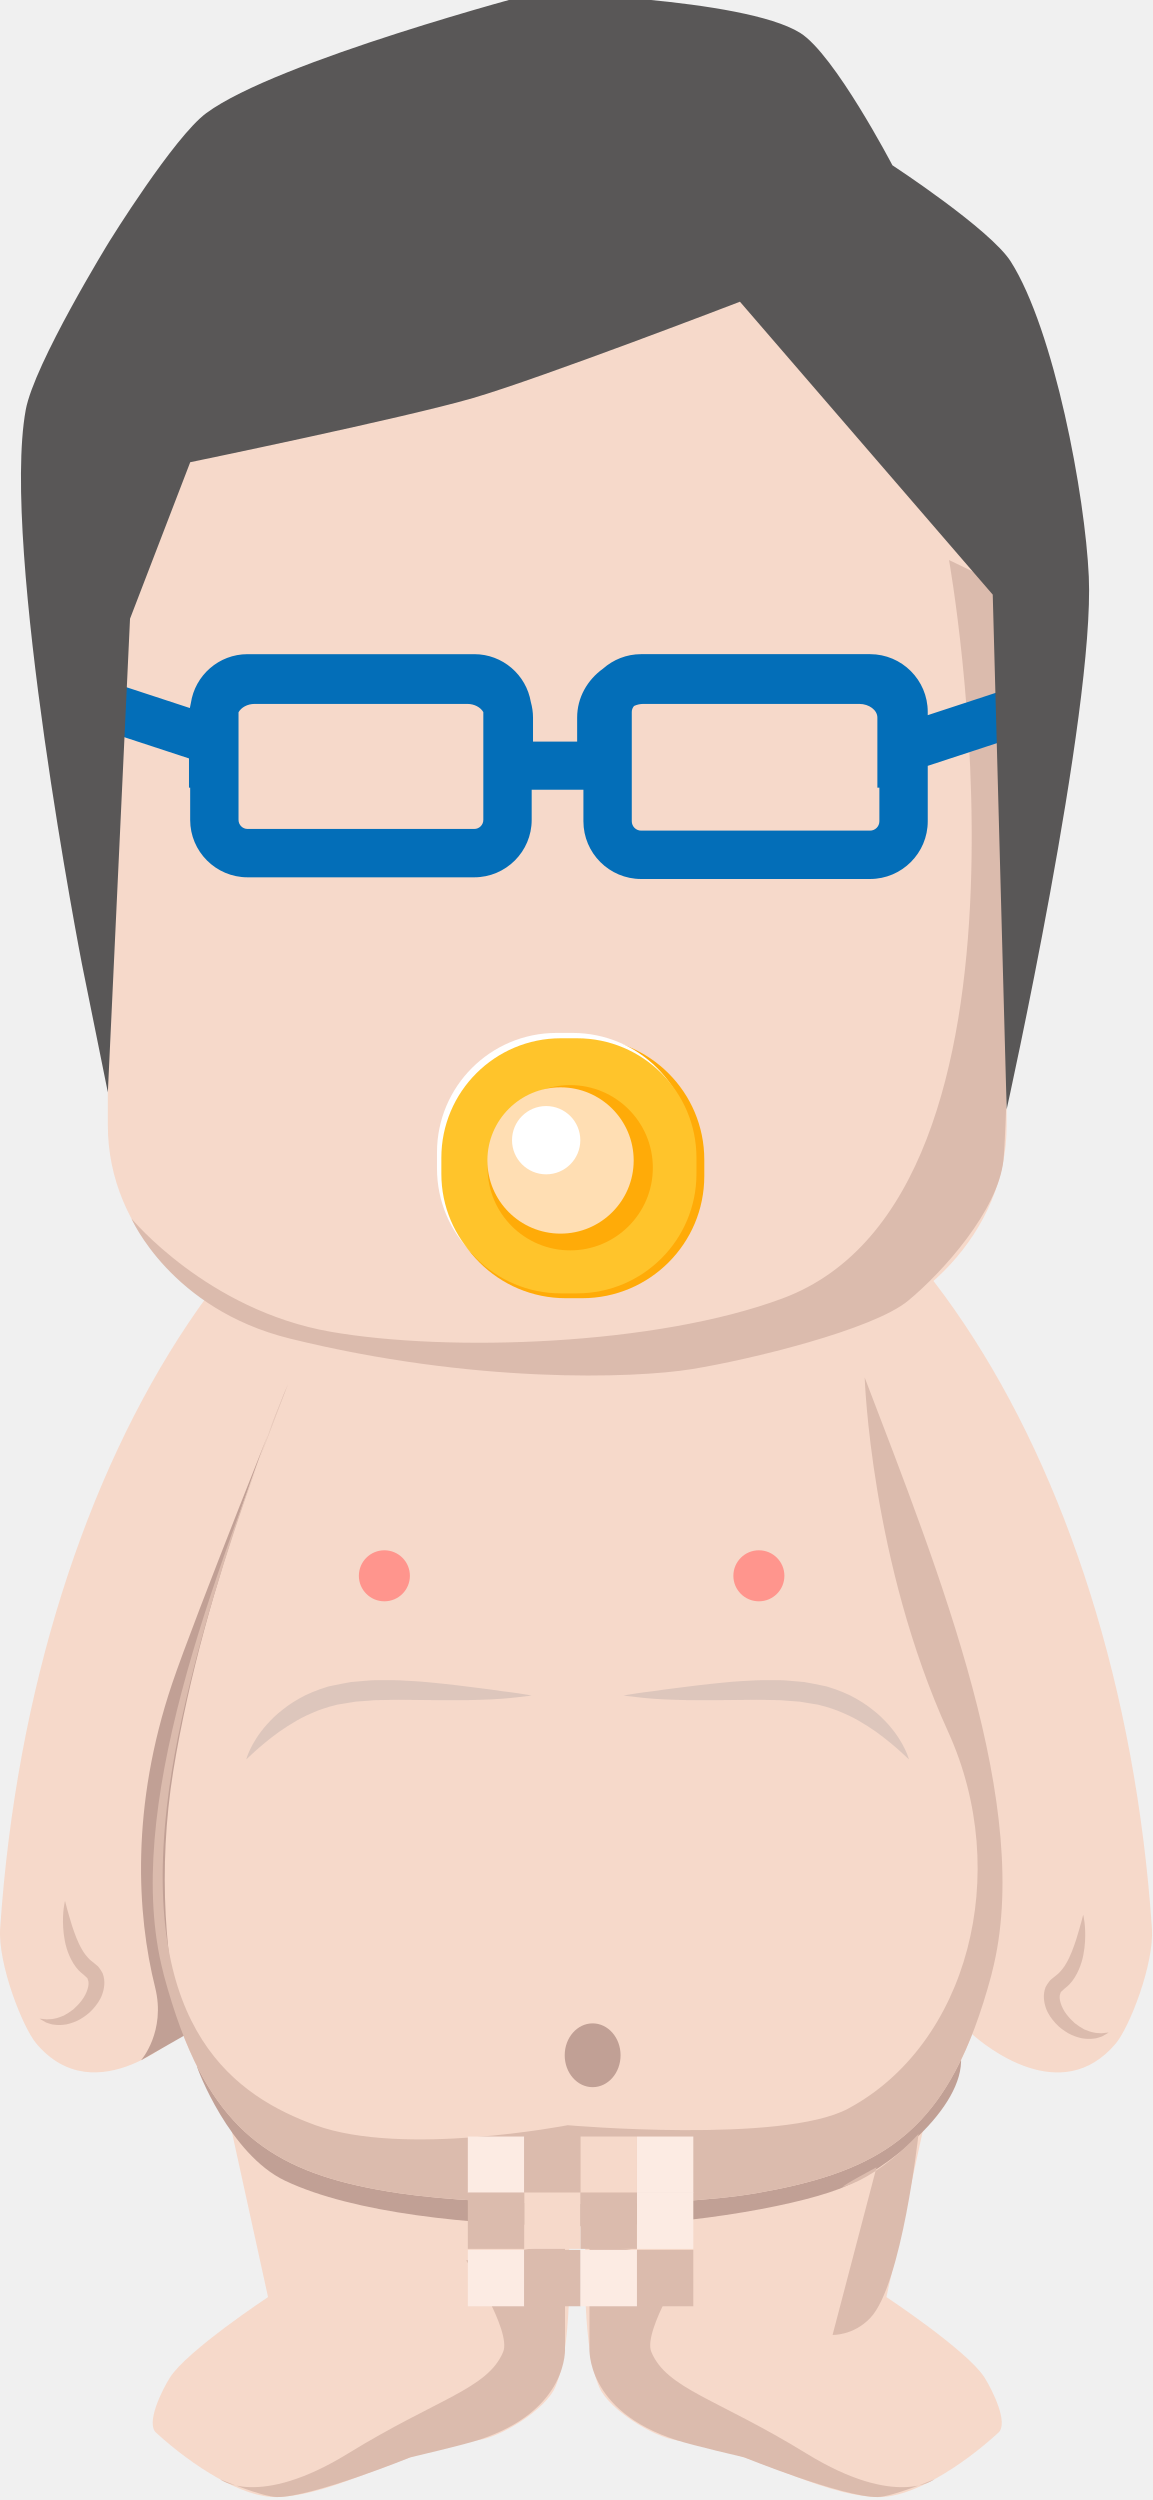
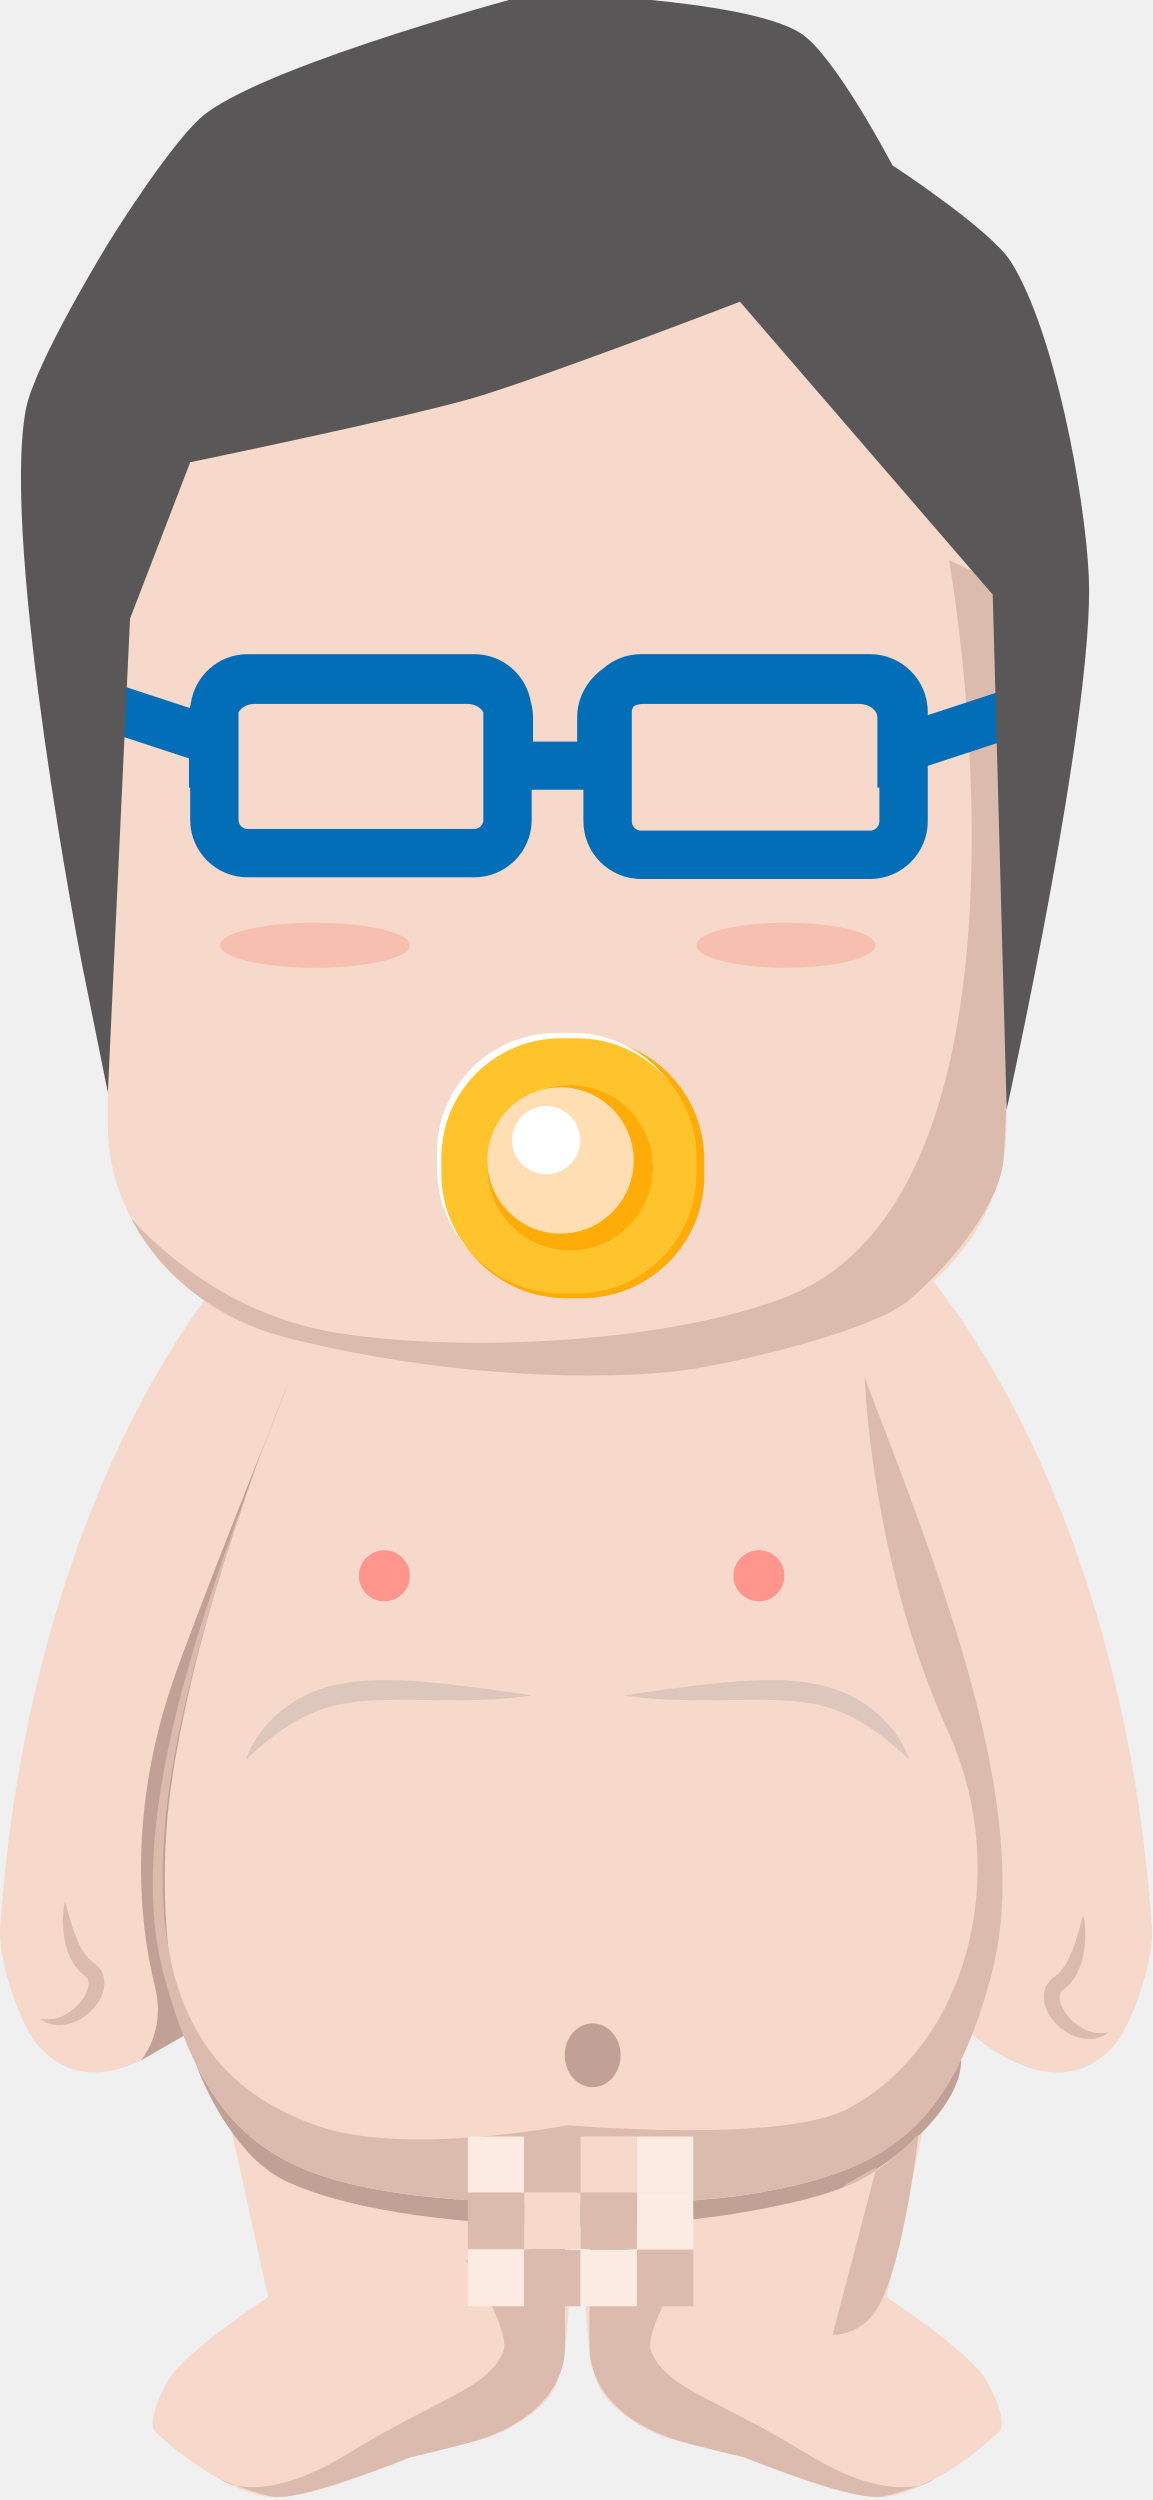
<svg xmlns="http://www.w3.org/2000/svg" version="1.1" id="layout_1" x="0px" y="0px" width="119.107px" height="258.462px" viewBox="0 0 119.107 258.462" enable-background="new 0 0 119.107 258.462" xml:space="preserve">
  <g>
    <g>
      <g>
        <g>
          <g>
            <g>
              <path fill="#F6D9CA" d="M95.436,220.177l-3.793,17.305c0,0,8.378,5.545,10.136,8.311c0.789,1.241,2.529,4.708,1.445,5.702        c-3.787,3.473-8.982,6.783-12.528,6.663c-6.226-0.21-13.04-4.865-20.743-5.879c-2.434-0.32-7.002-3.2-7.986-5.449        c-3.339-7.631,0-33.317,0-33.317L95.436,220.177z" />
            </g>
            <path fill="#DBBBAD" d="M71.159,233.69c0,0-4.733,7.293-3.821,9.465c1.609,3.832,6.755,4.794,16.051,10.509       c9.295,5.716,13.214,2.653,13.214,2.653s-4.36,1.832-5.907,1.841c-3.589,0.022-13.758-4.103-13.758-4.103       s-5.269-1.225-6.984-1.775c-9.47-3.04-9.012-9.54-9.012-9.54v-10.924L71.159,233.69z" />
          </g>
          <g>
            <g>
              <path fill="#F6D9CA" d="M23.919,220.177l3.793,17.305c0,0-8.378,5.545-10.136,8.311c-0.789,1.241-2.529,4.708-1.445,5.702        c3.787,3.473,8.982,6.783,12.528,6.663c6.226-0.21,13.04-4.865,20.743-5.879c2.434-0.32,7.002-3.2,7.986-5.449        c3.339-7.631,0-33.317,0-33.317L23.919,220.177z" />
            </g>
            <path fill="#DBBBAD" d="M48.196,233.69c0,0,4.733,7.293,3.821,9.465c-1.609,3.832-6.755,4.794-16.051,10.509       s-13.214,2.653-13.214,2.653s4.36,1.832,5.907,1.841c3.589,0.022,13.758-4.103,13.758-4.103s5.269-1.225,6.984-1.775       c9.47-3.04,9.012-9.54,9.012-9.54v-10.924L48.196,233.69z" />
          </g>
        </g>
        <path fill="#C1A095" d="M86.725,226.31c4.983-1.906,13.006-8.406,12.624-13.656l-1.811,1.14     c-2.982,1.525-18.369,8.838-39.277,8.838c-17.367,0-29.883-5.044-35.16-7.629l-2.742-1.395c0.01,0.241,3.373,9.122,9.117,11.847     c7.109,3.373,19.197,4.563,29.718,4.702C69.717,230.295,81.74,228.217,86.725,226.31z" />
        <g>
          <g>
            <g>
              <path fill="#F6D9CA" d="M119.09,199.365c-3.346-49.428-28.628-87.881-59.375-88.15v-0.013c-0.054,0-0.107,0.006-0.162,0.006        c-0.054,0-0.107-0.006-0.162-0.006v0.013c-30.747,0.269-56.029,38.722-59.375,88.15c-0.248,3.668,2.318,10.223,3.741,11.91        c6.188,7.333,15.07-1.176,15.07-1.176c-0.004-0.016-0.007-0.033-0.011-0.048c4.283,11.224,10.688,14.944,22.415,16.691        c9.14,1.362,27.86,1.585,36.965,0c11.585-2.017,18.011-5.495,22.304-16.441c1.351,1.2,9.207,7.659,14.847,0.975        C116.771,209.589,119.338,203.033,119.09,199.365z" />
              <path fill="#C1A095" d="M29.771,143.106c0,0-9.704,24.223-11.972,30.948c-4.287,12.706-3.656,23.821-1.762,31.411        C17.178,210.041,14.58,213,14.58,213l4.496-2.571c-1.996-6.941-2.81-17.216-1.154-27.389        C21.139,163.269,29.771,143.106,29.771,143.106z" />
              <path fill="#DBBBAD" d="M16.87,203.9c0.024,0.091,0.039,0.187,0.064,0.278c4.273,15.897,10.724,20.54,24.299,22.563        c9.14,1.362,27.86,1.585,36.965,0c13.522-2.354,20.026-6.666,24.299-22.563c0.025-0.091,0.04-0.187,0.064-0.278        c4.363-16.881-5.379-41.092-13.165-61.486c0,0,0.615,19.009,8.636,36.646c6.643,14.608,2.048,32.307-10.357,38.945        c-6.803,3.64-28.983,1.709-28.983,1.709s-17.008,3.304-26.073,0c-8.095-2.951-18.037-9.588-15.355-33.027        c2.084-18.208,12.509-43.581,12.509-43.581l-0.001,0.002C22.031,163.356,12.557,187.21,16.87,203.9z" />
            </g>
            <circle fill="#FF958D" cx="39.739" cy="162.914" r="2.638" />
            <circle fill="#FF958D" cx="78.457" cy="162.914" r="2.638" />
            <path fill="#DDC6BC" d="M54.964,175.289c0,0-0.53,0.081-1.457,0.18c-0.925,0.111-2.247,0.224-3.864,0.263       c-0.812,0.034-1.671,0.049-2.584,0.042c-0.916-0.002-1.868,0.008-2.851-0.013c-0.971-0.01-1.974-0.02-2.994-0.031       c-0.507-0.011-0.998,0.027-1.501,0.027c-0.499,0.01-1.01,0.002-1.486,0.06l-1.454,0.106c-0.459,0.075-0.915,0.151-1.369,0.225       l-0.341,0.054l-0.085,0.013l-0.043,0.007l-0.021,0.003l-0.011,0.002c-0.066,0.017,0.078-0.022,0.059-0.017l-0.181,0.049       l-0.723,0.188c-0.463,0.132-0.769,0.254-1.175,0.392c-0.773,0.318-1.532,0.647-2.192,1.037       c-0.666,0.381-1.275,0.778-1.826,1.161c-1.079,0.783-1.93,1.506-2.509,2.028c-0.578,0.523-0.897,0.841-0.897,0.841       s0.088-0.389,0.398-1.039c0.31-0.648,0.83-1.567,1.729-2.577c0.452-0.503,0.979-1.04,1.65-1.547       c0.647-0.523,1.431-1.024,2.326-1.474c0.45-0.217,1.024-0.456,1.492-0.619l0.7-0.23l0.177-0.056l0.082-0.022l0.013-0.003       l0.026-0.005l0.051-0.011l0.103-0.021l0.413-0.084c0.552-0.109,1.111-0.233,1.675-0.322l1.689-0.146       c0.57-0.058,1.118-0.044,1.669-0.049c0.548,0,1.105-0.006,1.636,0.019c1.058,0.058,2.117,0.106,3.098,0.209       c1.984,0.188,3.804,0.413,5.353,0.616c0.774,0.09,1.486,0.197,2.12,0.291c0.641,0.071,1.199,0.154,1.659,0.218       C54.439,175.19,54.964,175.289,54.964,175.289z" />
            <path fill="#DDC6BC" d="M64.466,175.289c0,0,0.53,0.081,1.457,0.18c0.925,0.111,2.247,0.224,3.864,0.263       c0.812,0.034,1.671,0.049,2.584,0.042c0.916-0.002,1.868,0.008,2.851-0.013c0.971-0.01,1.974-0.02,2.994-0.031       c0.507-0.011,0.998,0.027,1.501,0.027c0.499,0.01,1.01,0.002,1.486,0.06l1.454,0.106c0.459,0.075,0.915,0.151,1.369,0.225       l0.341,0.054l0.085,0.013l0.043,0.007l0.021,0.003l0.011,0.002c0.066,0.017-0.078-0.022-0.059-0.017l0.181,0.049l0.723,0.188       c0.463,0.132,0.769,0.254,1.175,0.392c0.773,0.318,1.532,0.647,2.192,1.037c0.666,0.381,1.275,0.778,1.826,1.161       c1.079,0.783,1.93,1.506,2.509,2.028c0.578,0.523,0.897,0.841,0.897,0.841s-0.088-0.389-0.398-1.039       c-0.31-0.648-0.83-1.567-1.729-2.577c-0.452-0.503-0.979-1.04-1.65-1.547c-0.647-0.523-1.431-1.024-2.326-1.474       c-0.45-0.217-1.024-0.456-1.492-0.619l-0.7-0.23l-0.177-0.056l-0.082-0.022l-0.013-0.003l-0.026-0.005l-0.051-0.011       l-0.103-0.021l-0.413-0.084c-0.552-0.109-1.111-0.233-1.675-0.322l-1.689-0.146c-0.57-0.058-1.118-0.044-1.669-0.049       c-0.548,0-1.105-0.006-1.636,0.019c-1.058,0.058-2.117,0.106-3.098,0.209c-1.984,0.188-3.804,0.413-5.353,0.616       c-0.774,0.09-1.486,0.197-2.12,0.291c-0.641,0.071-1.199,0.154-1.659,0.218C64.99,175.19,64.466,175.289,64.466,175.289z" />
            <path fill="#DBBBAD" d="M6.722,196.522c0,0,0.265,1.097,0.742,2.621c0.255,0.752,0.555,1.63,1.02,2.417       c0.221,0.4,0.513,0.746,0.807,1.043l0.6,0.486c0.112,0.108,0.187,0.133,0.329,0.31c0.144,0.187,0.278,0.395,0.39,0.605       c0.304,0.794,0.173,1.554-0.038,2.177c-0.224,0.627-0.604,1.125-0.993,1.557c-0.389,0.437-0.853,0.76-1.303,1.028       c-0.462,0.258-0.937,0.418-1.381,0.519c-0.456,0.077-0.87,0.099-1.236,0.042c-0.362-0.012-0.66-0.17-0.897-0.23       c-0.453-0.241-0.673-0.4-0.673-0.4s0.271,0.028,0.746,0.077c0.237-0.033,0.508,0.001,0.81-0.083       c0.304-0.049,0.622-0.18,0.958-0.314c0.328-0.175,0.655-0.388,0.982-0.641c0.312-0.276,0.612-0.589,0.876-0.941       c0.519-0.689,0.853-1.648,0.622-2.145c-0.029-0.024-0.035-0.05-0.031-0.095c-0.003-0.052-0.173-0.173-0.251-0.256l-0.075-0.069       l-0.037-0.034l-0.019-0.017c-0.022-0.017,0.172,0.134,0.087,0.067l-0.006-0.005l-0.012-0.01l-0.197-0.16       c-0.126-0.11-0.269-0.21-0.376-0.331c-0.457-0.471-0.753-1.015-0.985-1.53c-0.456-1.043-0.59-2.048-0.648-2.894       C6.425,197.618,6.722,196.522,6.722,196.522z" />
            <path fill="#DBBBAD" d="M111.985,197.957c0,0-0.265,1.097-0.742,2.621c-0.255,0.752-0.555,1.63-1.02,2.417       c-0.221,0.4-0.513,0.746-0.807,1.043l-0.6,0.486c-0.112,0.108-0.187,0.133-0.329,0.31c-0.144,0.187-0.278,0.395-0.39,0.605       c-0.304,0.794-0.173,1.554,0.038,2.177c0.224,0.627,0.604,1.125,0.993,1.557c0.389,0.437,0.853,0.76,1.303,1.028       c0.462,0.258,0.937,0.418,1.381,0.519c0.456,0.077,0.87,0.099,1.236,0.042c0.362-0.012,0.66-0.17,0.897-0.23       c0.453-0.241,0.673-0.4,0.673-0.4s-0.271,0.028-0.746,0.077c-0.237-0.033-0.508,0.001-0.81-0.083       c-0.304-0.049-0.622-0.18-0.958-0.314c-0.328-0.175-0.655-0.388-0.982-0.641c-0.312-0.276-0.612-0.589-0.876-0.941       c-0.519-0.689-0.853-1.647-0.622-2.145c0.029-0.024,0.035-0.05,0.031-0.095c0.003-0.052,0.173-0.173,0.251-0.256l0.075-0.069       l0.037-0.034l0.019-0.017c0.022-0.017-0.172,0.134-0.087,0.067l0.006-0.005l0.012-0.01l0.197-0.16       c0.126-0.11,0.269-0.21,0.376-0.331c0.457-0.471,0.753-1.015,0.985-1.53c0.456-1.043,0.59-2.048,0.648-2.894       C112.281,199.053,111.985,197.957,111.985,197.957z" />
          </g>
        </g>
        <g>
          <path fill="#DBBBAD" d="M90.619,224.065l-4.543,17.33c0,0,2.14,0.092,3.898-1.753c3.28-3.44,4.988-19.032,4.988-19.032      s-3.552,4.051-7.549,5.414C86.067,226.483,90.619,224.065,90.619,224.065z" />
        </g>
      </g>
      <ellipse fill="#C1A095" cx="61.27" cy="212.484" rx="2.888" ry="3.298" />
      <g>
        <rect x="48.367" y="220.886" fill="#FCEBE3" width="5.828" height="5.828" />
        <rect x="54.195" y="220.886" fill="#DBBBAD" width="5.828" height="5.828" />
        <rect x="54.195" y="226.671" fill="#F6D9CA" width="5.828" height="5.828" />
        <rect x="48.367" y="226.671" fill="#DBBBAD" width="5.828" height="5.828" />
        <rect x="60.022" y="220.886" fill="#F6D9CA" width="5.828" height="5.828" />
        <rect x="48.367" y="232.605" fill="#FCEBE3" width="5.828" height="5.828" />
        <rect x="65.85" y="220.886" fill="#FCEBE3" width="5.828" height="5.828" />
        <rect x="65.85" y="226.671" fill="#FCEBE3" width="5.828" height="5.828" />
        <rect x="65.85" y="232.605" fill="#DBBBAD" width="5.828" height="5.828" />
        <rect x="54.195" y="232.605" fill="#DBBBAD" width="5.828" height="5.828" />
        <rect x="60.022" y="232.605" fill="#FCEBE3" width="5.828" height="5.828" />
        <rect x="60.022" y="226.671" fill="#DBBBAD" width="5.828" height="5.828" />
      </g>
    </g>
    <g>
      <g>
        <path fill="#F6D9CA" d="M104.073,116.349c0,10.997-8.915,19.912-19.912,22.316c0,0-11.739,3.859-24.494,3.859     c-12.136,0-28.606-3.859-28.606-3.859c-10.997-2.403-19.912-11.319-19.912-22.316V43.813c0-10.997,8.915-19.912,19.912-19.912     H84.16c10.997,0,19.912,8.915,19.912,19.912L104.073,116.349L104.073,116.349z" />
        <path fill="#DBBBAD" d="M98.114,57.899c0,0,11.712,65.542-17.188,76.328c-13.102,4.89-34.559,5.581-46.738,3.457     c-12.776-2.228-20.602-11.713-20.602-11.713s4.058,9.371,16.368,12.413c18.981,4.692,35.581,4.13,41.548,3.166     c5.968-0.963,18.73-4.062,22.379-7.072c3.649-3.01,9.289-9.363,9.855-14.487c0.566-5.124,1.528-58.639,1.528-58.639     L98.114,57.899z" />
      </g>
      <path fill="#036EB8" d="M108.357,75.092l-1.552-4.73l-10.891,3.575v-0.34c0-3.29-2.677-5.967-5.967-5.967H66.283    c-1.513,0-2.891,0.57-3.944,1.502c-1.621,1.169-2.671,2.994-2.671,5.049v2.489h-4.563v-2.489c0-0.554-0.083-1.09-0.225-1.603    c-0.472-2.803-2.91-4.947-5.846-4.947h-23.44c-2.974,0-5.438,2.202-5.862,5.06c-0.043,0.167-0.077,0.337-0.106,0.509L8.271,69.473    l-1.552,4.73l12.819,4.207v3.022h0.122v3.335c0,3.271,2.662,5.934,5.934,5.934h23.439c3.272,0,5.935-2.662,5.935-5.934v-3.119    h5.348v3.26c0,3.29,2.677,5.967,5.967,5.967h23.665c3.29,0,5.967-2.677,5.967-5.967v-5.731L108.357,75.092z M49.033,85.701H25.594    c-0.515,0-0.934-0.419-0.934-0.934V73.639c0.278-0.503,0.927-0.865,1.66-0.865h22.002c0.724,0,1.362,0.354,1.646,0.846v11.147    C49.968,85.282,49.549,85.701,49.033,85.701z M89.948,85.875H66.283c-0.533,0-0.967-0.434-0.967-0.967V73.597    c0-0.234,0.094-0.441,0.233-0.609c0.284-0.133,0.613-0.214,0.963-0.214h22.327c1.013,0,1.868,0.644,1.868,1.407v7.252h0.207v3.476    C90.914,85.441,90.481,85.875,89.948,85.875z" />
      <g>
        <path fill="#FFAB08" d="M72.813,121.59c0,6.972-5.652,12.625-12.625,12.625h-1.694c-6.972,0-12.625-5.652-12.625-12.625v-1.694     c0-6.972,5.652-12.625,12.625-12.625h1.694c6.972,0,12.625,5.652,12.625,12.625V121.59z" />
        <g>
          <path fill="#FFFFFF" d="M71.552,120.805c0,6.825-5.533,12.358-12.358,12.358h-1.658c-6.825,0-12.358-5.533-12.358-12.358v-1.658      c0-6.825,5.533-12.358,12.358-12.358h1.658c6.825,0,12.358,5.533,12.358,12.358V120.805z" />
          <path fill="#FFC42B" d="M72.003,121.357c0,6.825-5.533,12.358-12.358,12.358h-1.658c-6.825,0-12.358-5.533-12.358-12.358v-1.658      c0-6.825,5.533-12.358,12.358-12.358h1.658c6.825,0,12.358,5.533,12.358,12.358V121.357z" />
          <path fill="#FFAB08" d="M50.408,120.727c0-4.718,3.825-8.543,8.543-8.543l0,0c4.718,0,8.543,3.825,8.543,8.543l0,0      c0,4.718-3.825,8.543-8.543,8.543l0,0C54.233,129.27,50.408,125.445,50.408,120.727L50.408,120.727z" />
          <path fill="#FFDEB3" d="M50.389,119.976c0-4.176,3.386-7.562,7.562-7.562l0,0c4.176,0,7.562,3.386,7.562,7.562l0,0      c0,4.176-3.386,7.562-7.562,7.562l0,0C53.774,127.538,50.389,124.153,50.389,119.976L50.389,119.976z" />
          <path fill="#FFFFFF" d="M59.995,117.879c0,1.95-1.581,3.53-3.53,3.53l0,0c-1.95,0-3.53-1.581-3.53-3.53l0,0      c0-1.95,1.581-3.53,3.53-3.53l0,0C58.415,114.349,59.995,115.929,59.995,117.879L59.995,117.879z" />
        </g>
      </g>
      <path fill="#595757" d="M21.325,11.696C17.983,14.171,11.3,24.971,11.3,24.971S3.526,37.61,2.657,42.394    C0.086,56.548,8.465,99.642,8.465,99.642l2.685,13.29l2.293-48.967l6.223-16.179c0,0,22.248-4.594,29.246-6.637    s27.587-9.956,27.587-9.956l26.135,30.283l1.44,53.213c0,0,9.117-41.155,8.492-55.072c-0.376-8.381-3.572-25.489-8.066-32.573    c-2.113-3.33-12.238-9.956-12.238-9.956s-5.999-11.487-9.541-13.69C76.842-0.257,55.342-0.75,55.342-0.75    S28.602,6.307,21.325,11.696z" />
    </g>
  </g>
+   <ellipse fill="#F7BFB0" cx="32.564" cy="97.726" rx="9.813" ry="2.328" />
+   <ellipse fill="#F7BFB0" cx="81.261" cy="97.726" rx="9.258" ry="2.328" />
</svg>
